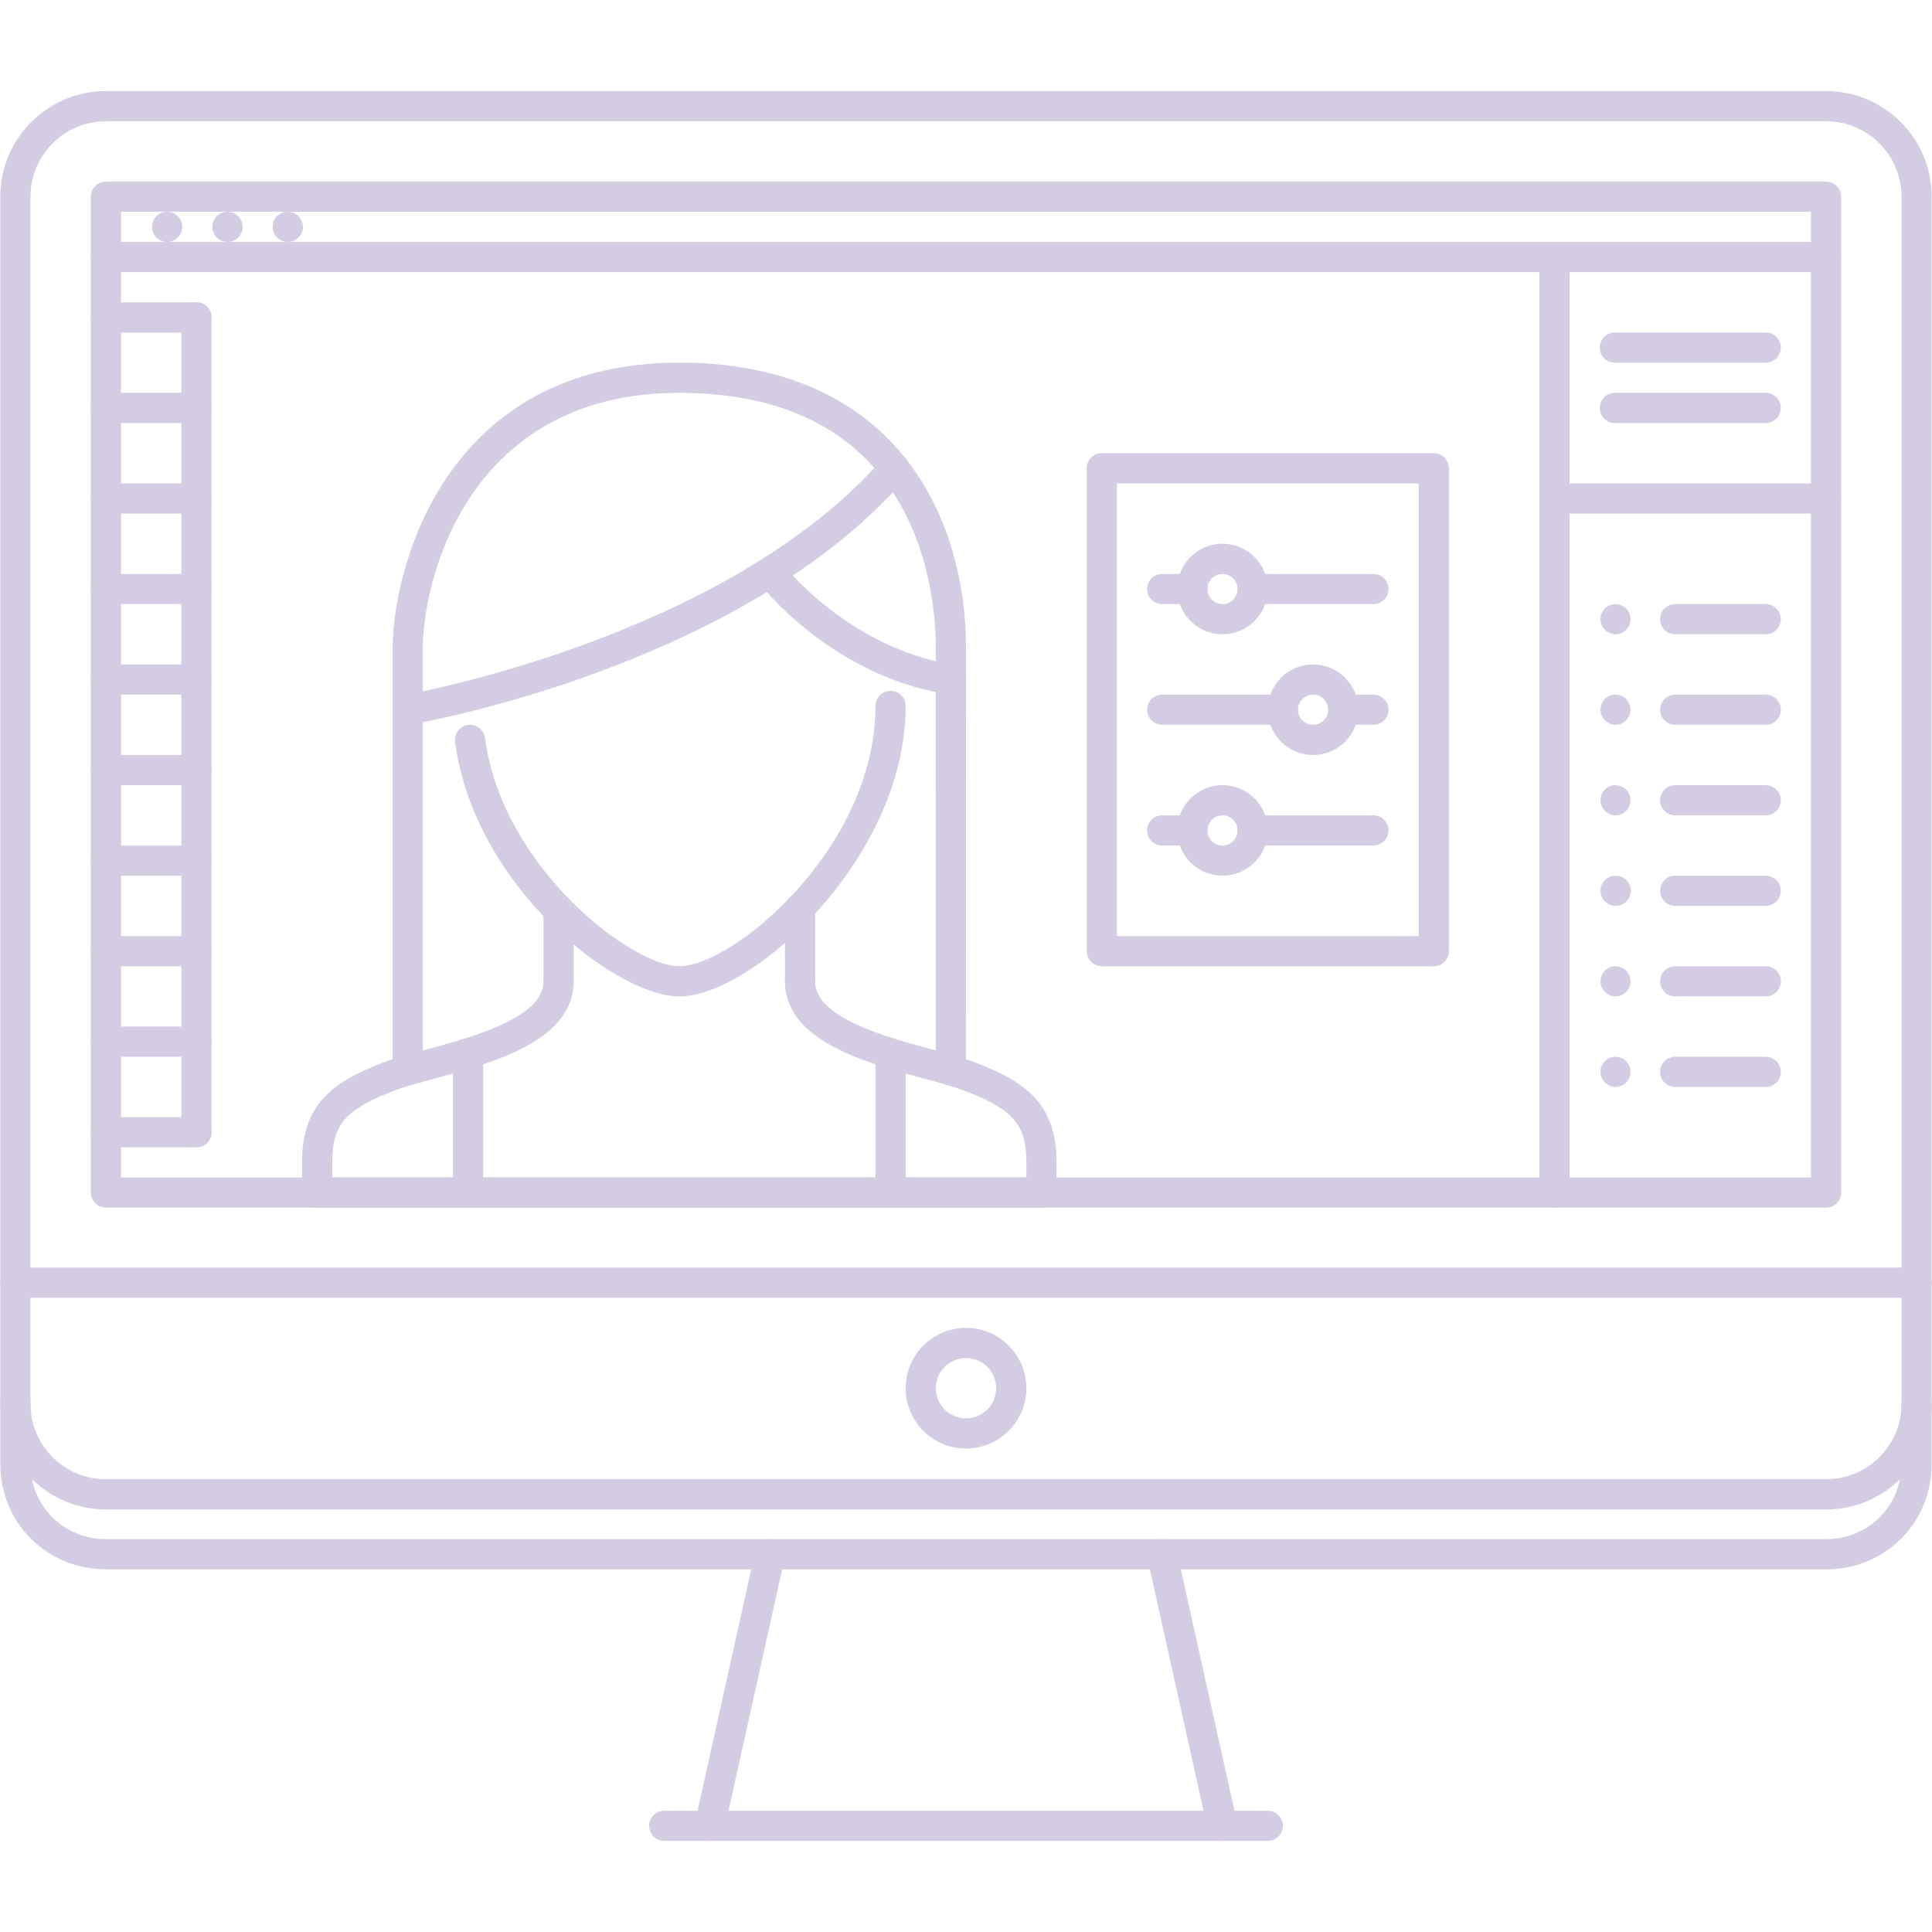
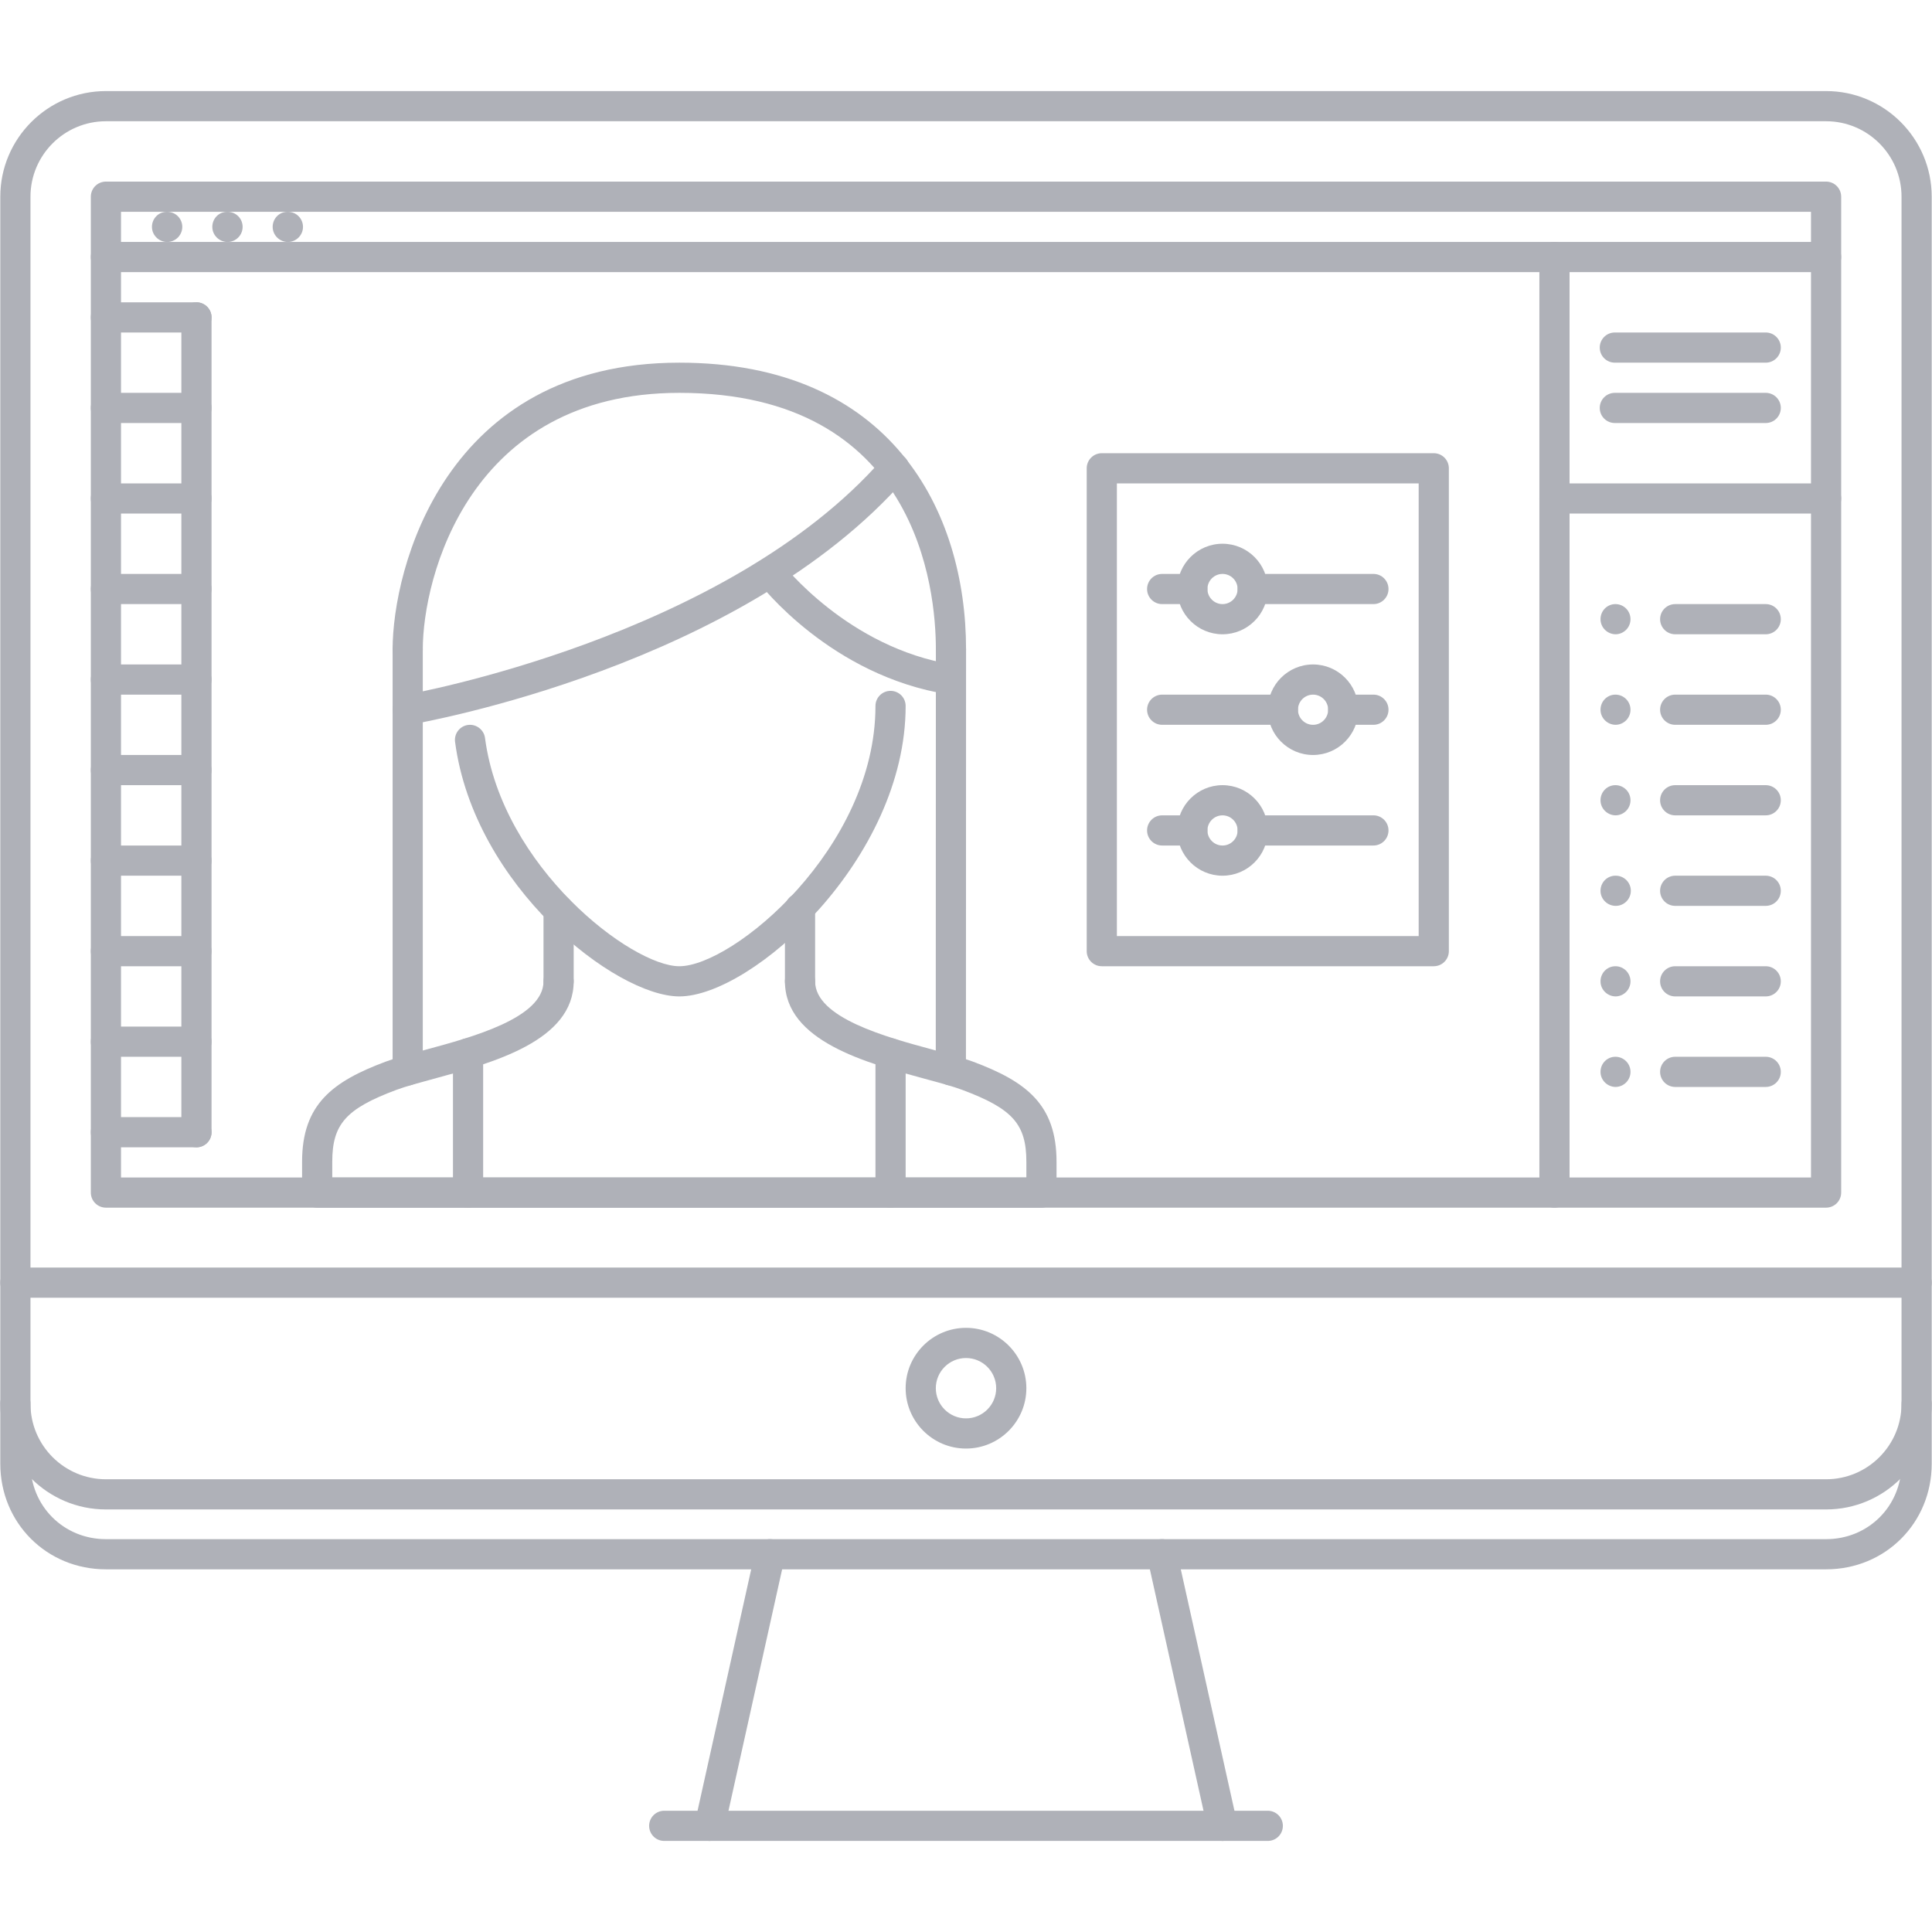
- <svg xmlns="http://www.w3.org/2000/svg" width="800px" height="800px" viewBox="0 0 1024 1024" fill="#D3CCE3" class="icon" version="1.1">
+ <svg xmlns="http://www.w3.org/2000/svg" width="800px" height="800px" viewBox="0 0 1024 1024" fill="#AFB1B8" class="icon" version="1.1">
  <path d="M88.614 128.242c-4.42 0-8.076-3.576-8.076-7.998s3.5-7.998 7.904-7.998h0.172c4.404 0 7.998 3.576 7.998 7.998s-3.594 7.998-7.998 7.998zM120.604 128.242c-4.42 0-8.076-3.576-8.076-7.998s3.5-7.998 7.904-7.998h0.172c4.404 0 7.998 3.576 7.998 7.998s-3.594 7.998-7.998 7.998zM152.594 128.242c-4.42 0-8.076-3.576-8.076-7.998s3.5-7.998 7.904-7.998h0.172c4.404 0 7.998 3.576 7.998 7.998s-3.592 7.998-7.998 7.998zM856.378 336.18c-4.422 0-8.074-3.578-8.074-7.998s3.496-7.998 7.902-7.998h0.172a8 8 0 0 1 0 15.996zM1015.848 687.82H8.156a7.992 7.992 0 0 1-7.998-7.996 7.994 7.994 0 0 1 7.998-7.998h1007.692a7.992 7.992 0 0 1 7.996 7.998 7.992 7.992 0 0 1-7.996 7.996zM512 767.766c-17.636 0-31.99-14.356-31.99-31.99s14.354-31.99 31.99-31.99 31.992 14.356 31.992 31.99-14.356 31.99-31.992 31.99z m0-47.984c-8.826 0-15.996 7.168-15.996 15.994s7.17 15.994 15.996 15.994c8.824 0 15.996-7.168 15.996-15.994s-7.172-15.994-15.996-15.994zM376.136 975.732a8.01 8.01 0 0 1-7.81-9.73l31.99-143.956c0.954-4.296 5.216-7 9.544-6.078a8.014 8.014 0 0 1 6.078 9.544l-31.99 143.956a8.004 8.004 0 0 1-7.812 6.264zM647.864 975.732a8 8 0 0 1-7.808-6.264l-31.988-143.956a8.01 8.01 0 0 1 6.074-9.544c4.344-0.922 8.59 1.782 9.542 6.078l31.992 143.956a8.008 8.008 0 0 1-7.812 9.73z" fill="" />
  <path d="M671.954 975.732H352.05a7.992 7.992 0 0 1-7.998-7.998 7.992 7.992 0 0 1 7.998-7.996h319.904a7.992 7.992 0 0 1 7.996 7.996 7.992 7.992 0 0 1-7.996 7.998zM967.86 640.086H56.14a7.994 7.994 0 0 1-7.998-7.998V104.25a7.994 7.994 0 0 1 7.998-7.998h911.72c4.422 0 8 3.578 8 7.998v527.838a7.994 7.994 0 0 1-8 7.998z m-903.722-15.996h895.726V112.248H64.138v511.842z" fill="" />
  <path d="M967.86 800.038H56.14c-30.866 0-55.982-25.118-55.982-55.982V104.25c0-30.866 25.118-55.982 55.982-55.982h911.72c30.868 0 55.984 25.118 55.984 55.982v639.804c0 30.866-25.118 55.984-55.984 55.984zM56.14 64.262c-22.056 0-39.988 17.94-39.988 39.988v639.804c0 22.054 17.932 39.986 39.988 39.986h911.72c22.058 0 39.988-17.932 39.988-39.986V104.25c0-22.048-17.93-39.988-39.988-39.988H56.14z" fill="" />
  <path d="M967.86 831.778H56.14c-31.396 0-55.982-24.586-55.982-55.982v-31.99a7.994 7.994 0 0 1 7.998-7.998 7.994 7.994 0 0 1 7.998 7.998v31.99c0 22.43 17.558 39.986 39.988 39.986h911.72c22.434 0 39.988-17.556 39.988-39.986v-31.74a7.994 7.994 0 0 1 8-7.998 7.992 7.992 0 0 1 7.996 7.998v31.74c-0.002 31.396-24.588 55.982-55.986 55.982zM967.86 144.238H56.14c-4.42 0-7.998-3.578-7.998-7.998s3.578-7.998 7.998-7.998h911.72c4.422 0 8 3.578 8 7.998s-3.578 7.998-8 7.998zM104.124 608.096a7.994 7.994 0 0 1-7.998-7.998V168.23c0-4.42 3.576-7.998 7.998-7.998s7.998 3.578 7.998 7.998v431.868a7.992 7.992 0 0 1-7.998 7.998z" fill="" />
  <path d="M823.906 640.086c-4.422 0-8-3.578-8-7.998V136.24a7.994 7.994 0 0 1 8-7.998 7.994 7.994 0 0 1 7.996 7.998v495.848a7.994 7.994 0 0 1-7.996 7.998z" fill="" />
  <path d="M967.86 272.2h-143.954c-4.422 0-8-3.578-8-7.998s3.578-7.998 8-7.998h143.954c4.422 0 8 3.578 8 7.998s-3.578 7.998-8 7.998zM104.124 224.212H56.14c-4.42 0-7.998-3.576-7.998-7.998s3.578-7.998 7.998-7.998h47.986c4.42 0 7.998 3.576 7.998 7.998s-3.578 7.998-8 7.998zM104.124 272.2H56.14c-4.42 0-7.998-3.578-7.998-7.998s3.578-7.998 7.998-7.998h47.986c4.42 0 7.998 3.578 7.998 7.998s-3.578 7.998-8 7.998zM104.124 320.184H56.14c-4.42 0-7.998-3.576-7.998-7.998s3.578-7.998 7.998-7.998h47.986c4.42 0 7.998 3.576 7.998 7.998s-3.578 7.998-8 7.998zM104.124 368.17H56.14a7.994 7.994 0 0 1-7.998-7.998 7.994 7.994 0 0 1 7.998-7.998h47.986a7.994 7.994 0 0 1 7.998 7.998 7.996 7.996 0 0 1-8 7.998zM104.124 416.154H56.14a7.994 7.994 0 0 1-7.998-7.998 7.994 7.994 0 0 1 7.998-7.998h47.986a7.994 7.994 0 0 1 7.998 7.998 7.994 7.994 0 0 1-8 7.998zM104.124 464.14H56.14a7.994 7.994 0 0 1-7.998-7.998 7.994 7.994 0 0 1 7.998-7.998h47.986a7.994 7.994 0 0 1 7.998 7.998 7.996 7.996 0 0 1-8 7.998zM104.124 512.124H56.14a7.994 7.994 0 0 1-7.998-7.998 7.994 7.994 0 0 1 7.998-7.998h47.986a7.994 7.994 0 0 1 7.998 7.998 7.994 7.994 0 0 1-8 7.998zM104.124 560.11H56.14a7.992 7.992 0 0 1-7.998-7.996 7.994 7.994 0 0 1 7.998-7.998h47.986a7.994 7.994 0 0 1 7.998 7.998 7.994 7.994 0 0 1-8 7.996zM104.124 608.096H56.14a7.994 7.994 0 0 1-7.998-7.998 7.992 7.992 0 0 1 7.998-7.996h47.986a7.992 7.992 0 0 1 7.998 7.996 7.994 7.994 0 0 1-8 7.998zM104.124 176.228H56.14c-4.42 0-7.998-3.578-7.998-7.998s3.578-7.998 7.998-7.998h47.986c4.42 0 7.998 3.578 7.998 7.998s-3.578 7.998-8 7.998zM935.872 192.222h-79.976c-4.422 0-7.996-3.576-7.996-7.998s3.574-7.998 7.996-7.998h79.976c4.418 0 7.996 3.576 7.996 7.998s-3.578 7.998-7.996 7.998zM935.872 224.212h-79.976c-4.422 0-7.996-3.576-7.996-7.998s3.574-7.998 7.996-7.998h79.976c4.418 0 7.996 3.576 7.996 7.998s-3.578 7.998-7.996 7.998zM935.872 336.18h-47.984c-4.422 0-8-3.578-8-7.998a7.994 7.994 0 0 1 8-7.998h47.984a7.994 7.994 0 0 1 7.996 7.998 7.994 7.994 0 0 1-7.996 7.998zM856.378 384.164c-4.422 0-8.074-3.576-8.074-7.998s3.496-7.998 7.902-7.998h0.172a8 8 0 0 1 0 15.996zM935.872 384.164h-47.984c-4.422 0-8-3.576-8-7.998s3.578-7.998 8-7.998h47.984c4.418 0 7.996 3.576 7.996 7.998s-3.578 7.998-7.996 7.998zM856.378 432.15c-4.422 0-8.074-3.578-8.074-7.998s3.496-7.998 7.902-7.998h0.172a8 8 0 0 1 0 15.996zM935.872 432.15h-47.984c-4.422 0-8-3.578-8-7.998a7.994 7.994 0 0 1 8-7.998h47.984a7.994 7.994 0 0 1 7.996 7.998 7.994 7.994 0 0 1-7.996 7.998zM856.378 480.134c-4.422 0-8.074-3.576-8.074-7.998 0-4.42 3.496-7.998 7.902-7.998h0.172a7.998 7.998 0 1 1 0 15.996zM935.872 480.134h-47.984c-4.422 0-8-3.576-8-7.998a7.994 7.994 0 0 1 8-7.998h47.984a7.994 7.994 0 0 1 7.996 7.998 7.992 7.992 0 0 1-7.996 7.998zM856.378 528.122c-4.422 0-8.074-3.578-8.074-7.998s3.496-7.998 7.902-7.998h0.172a8 8 0 0 1 0 15.996zM935.872 528.122h-47.984c-4.422 0-8-3.578-8-7.998s3.578-7.998 8-7.998h47.984c4.418 0 7.996 3.578 7.996 7.998s-3.578 7.998-7.996 7.998z" fill="" />
  <path d="M856.378 576.106c-4.422 0-8.074-3.578-8.074-7.998s3.496-7.998 7.902-7.998h0.172a8 8 0 0 1 0 15.996z" fill="" />
  <path d="M935.872 576.106h-47.984c-4.422 0-8-3.578-8-7.998s3.578-7.998 8-7.998h47.984c4.418 0 7.996 3.578 7.996 7.998s-3.578 7.998-7.996 7.998z" fill="" />
  <path d="M551.988 640.086H168.106a7.994 7.994 0 0 1-7.998-7.998v-16.306c0-30.524 16.228-42.582 44.268-53.078 5.498-2.046 12.95-4.076 21.244-6.326 24.868-6.732 62.45-16.9 62.45-36.254 0-4.42 3.576-7.998 7.998-7.998s7.998 3.578 7.998 7.998c0 31.6-42.924 43.206-74.258 51.688-7.748 2.108-14.714 3.966-19.838 5.888-26.586 9.95-33.866 18.134-33.866 38.082v8.308h367.89v-8.308c0-19.948-7.282-28.132-33.866-38.082-5.124-1.922-12.09-3.796-19.854-5.888-31.334-8.482-74.242-20.104-74.242-51.688 0-4.42 3.576-7.998 7.998-7.998s7.998 3.578 7.998 7.998c0 19.338 37.566 29.522 62.434 36.238 8.31 2.266 15.778 4.294 21.26 6.342 28.04 10.496 44.266 22.554 44.266 53.078v16.306a7.998 7.998 0 0 1-8 7.998z" fill="" />
  <path d="M296.066 528.122a7.994 7.994 0 0 1-7.998-7.998v-37.786c0-4.42 3.576-7.998 7.998-7.998s7.998 3.578 7.998 7.998v37.786a7.994 7.994 0 0 1-7.998 7.998zM424.028 528.122a7.994 7.994 0 0 1-7.998-7.998v-38.708c0-4.42 3.576-7.998 7.998-7.998s7.998 3.578 7.998 7.998v38.708a7.996 7.996 0 0 1-7.998 7.998zM216.09 575.308a7.992 7.992 0 0 1-7.998-7.996V344.176c0-4.42 3.578-7.998 7.998-7.998s7.998 3.576 7.998 7.998v223.136a7.992 7.992 0 0 1-7.998 7.996zM503.972 575.308a7.992 7.992 0 0 1-7.998-7.996l0.062-223.136a8 8 0 0 1 15.996 0l-0.062 223.136a7.994 7.994 0 0 1-7.998 7.996z" fill="" />
  <path d="M504.034 352.174a7.994 7.994 0 0 1-7.998-7.998c0-31.896-9.81-135.958-135.99-135.958-111.528 0-135.958 98.14-135.958 135.958 0 4.42-3.578 7.998-7.998 7.998s-7.998-3.576-7.998-7.998c0-42.268 27.304-151.954 151.954-151.954 112.06 0 151.984 78.492 151.984 151.954a7.99 7.99 0 0 1-7.996 7.998zM360.046 528.122c-33.708 0-108.748-58.326-118.854-134.912a8.004 8.004 0 0 1 6.888-8.974c4.28-0.57 8.404 2.492 8.982 6.88 9.044 68.634 77.742 121.01 102.984 121.01 28.476 0 103.968-62.66 103.968-137.958a7.994 7.994 0 0 1 7.998-7.998 7.994 7.994 0 0 1 7.998 7.998c0 81.116-81.474 153.954-119.964 153.954z" fill="" />
  <path d="M216.076 384.164a8.014 8.014 0 0 1-7.874-6.646 8.014 8.014 0 0 1 6.53-9.23c1.704-0.29 170.198-30.218 253.266-125.346 2.952-3.326 7.998-3.646 11.294-0.756a8 8 0 0 1 0.764 11.286c-86.848 99.446-255.484 129.35-262.606 130.576a8.532 8.532 0 0 1-1.374 0.116z" fill="" />
  <path d="M503.988 368.17a7.72 7.72 0 0 1-1.266-0.102c-62.402-9.88-99.516-57.904-101.062-59.944a7.998 7.998 0 0 1 12.732-9.678c0.344 0.446 34.926 44.97 90.832 53.828a8.006 8.006 0 0 1 6.654 9.146 8.006 8.006 0 0 1-7.89 6.75zM248.082 640.086a7.994 7.994 0 0 1-7.998-7.998v-73.804c0-4.42 3.578-7.998 7.998-7.998s7.998 3.578 7.998 7.998v73.804c0 4.42-3.58 7.998-7.998 7.998zM472.012 640.086a7.994 7.994 0 0 1-7.998-7.998v-73.804a7.994 7.994 0 0 1 7.998-7.998 7.994 7.994 0 0 1 7.998 7.998v73.804a7.994 7.994 0 0 1-7.998 7.998z" fill="" />
  <path d="M759.926 512.124h-175.95a7.994 7.994 0 0 1-7.996-7.998v-255.92a7.994 7.994 0 0 1 7.996-7.998h175.95a7.992 7.992 0 0 1 7.996 7.998v255.92a7.992 7.992 0 0 1-7.996 7.998z m-167.95-15.994h159.95V256.204h-159.95v239.926z" fill="" />
  <path d="M647.958 336.18c-13.23 0-23.992-10.764-23.992-23.994s10.762-23.994 23.992-23.994 23.996 10.762 23.996 23.994c0 13.23-10.766 23.994-23.996 23.994z m0-31.99c-4.402 0-7.996 3.584-7.996 7.998s3.594 7.998 7.996 7.998c4.406 0 8-3.584 8-7.998s-3.594-7.998-8-7.998z" fill="" />
  <path d="M727.934 320.184h-63.98c-4.418 0-7.996-3.576-7.996-7.998s3.578-7.998 7.996-7.998h63.98c4.422 0 8 3.576 8 7.998s-3.578 7.998-8 7.998zM631.964 320.184h-15.996c-4.422 0-7.996-3.576-7.996-7.998s3.574-7.998 7.996-7.998h15.996c4.418 0 7.996 3.576 7.996 7.998s-3.578 7.998-7.996 7.998z" fill="" />
  <path d="M647.958 464.14c-13.23 0-23.992-10.762-23.992-23.994 0-13.23 10.762-23.992 23.992-23.992s23.996 10.762 23.996 23.992-10.766 23.994-23.996 23.994z m0-31.99a8.008 8.008 0 0 0-7.996 7.998 8.008 8.008 0 0 0 7.996 7.998c4.406 0 8-3.584 8-7.998a8.008 8.008 0 0 0-8-7.998z" fill="" />
  <path d="M727.934 448.144h-63.98a7.992 7.992 0 0 1-7.996-7.998 7.994 7.994 0 0 1 7.996-7.998h63.98c4.422 0 8 3.578 8 7.998a7.994 7.994 0 0 1-8 7.998zM631.964 448.144h-15.996a7.99 7.99 0 0 1-7.996-7.998 7.992 7.992 0 0 1 7.996-7.998h15.996a7.994 7.994 0 0 1 7.996 7.998 7.992 7.992 0 0 1-7.996 7.998z" fill="" />
  <path d="M695.946 400.16c-13.23 0-23.992-10.762-23.992-23.992s10.762-23.994 23.992-23.994 23.992 10.762 23.992 23.994c0 13.228-10.762 23.992-23.992 23.992z m0-31.99c-4.406 0-8 3.584-8 7.998s3.594 7.998 8 7.998c4.402 0 7.996-3.584 7.996-7.998s-3.594-7.998-7.996-7.998z" fill="" />
  <path d="M679.95 384.164h-63.98c-4.422 0-7.996-3.576-7.996-7.998s3.574-7.998 7.996-7.998h63.98c4.422 0 7.996 3.576 7.996 7.998s-3.574 7.998-7.996 7.998zM727.934 384.164h-15.996c-4.418 0-7.996-3.576-7.996-7.998s3.578-7.998 7.996-7.998h15.996c4.422 0 8 3.576 8 7.998s-3.578 7.998-8 7.998z" fill="" />
</svg>
